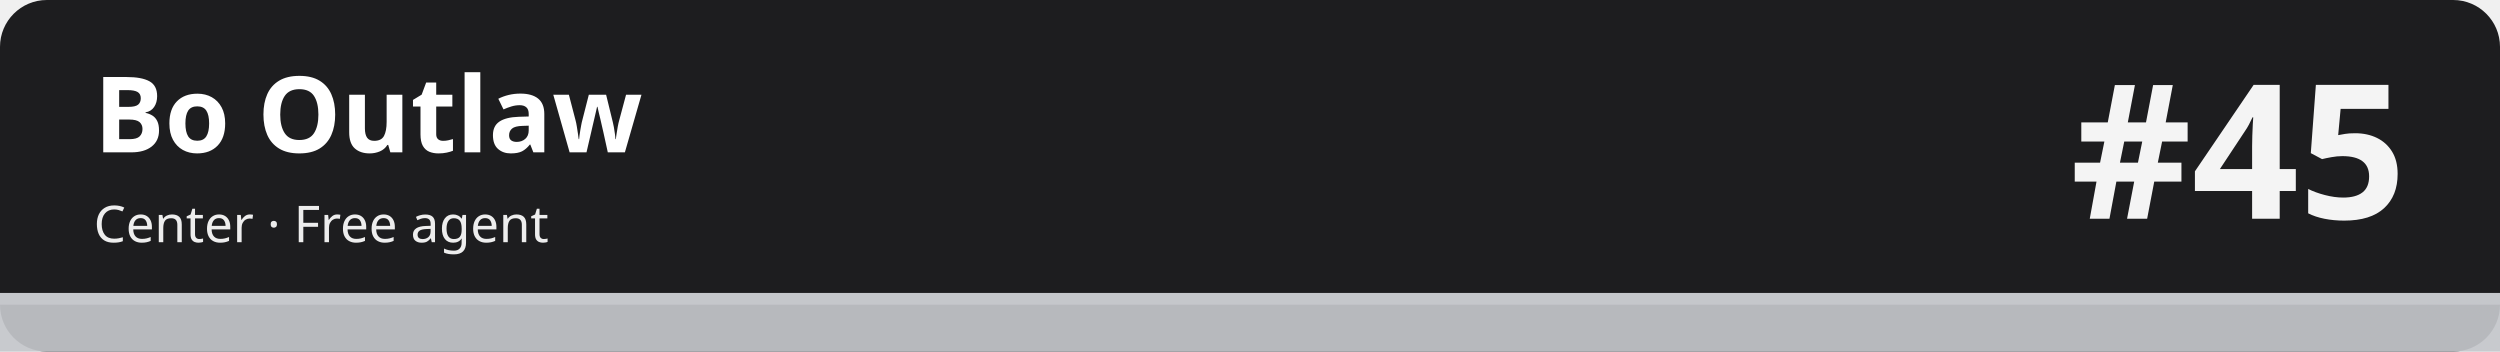
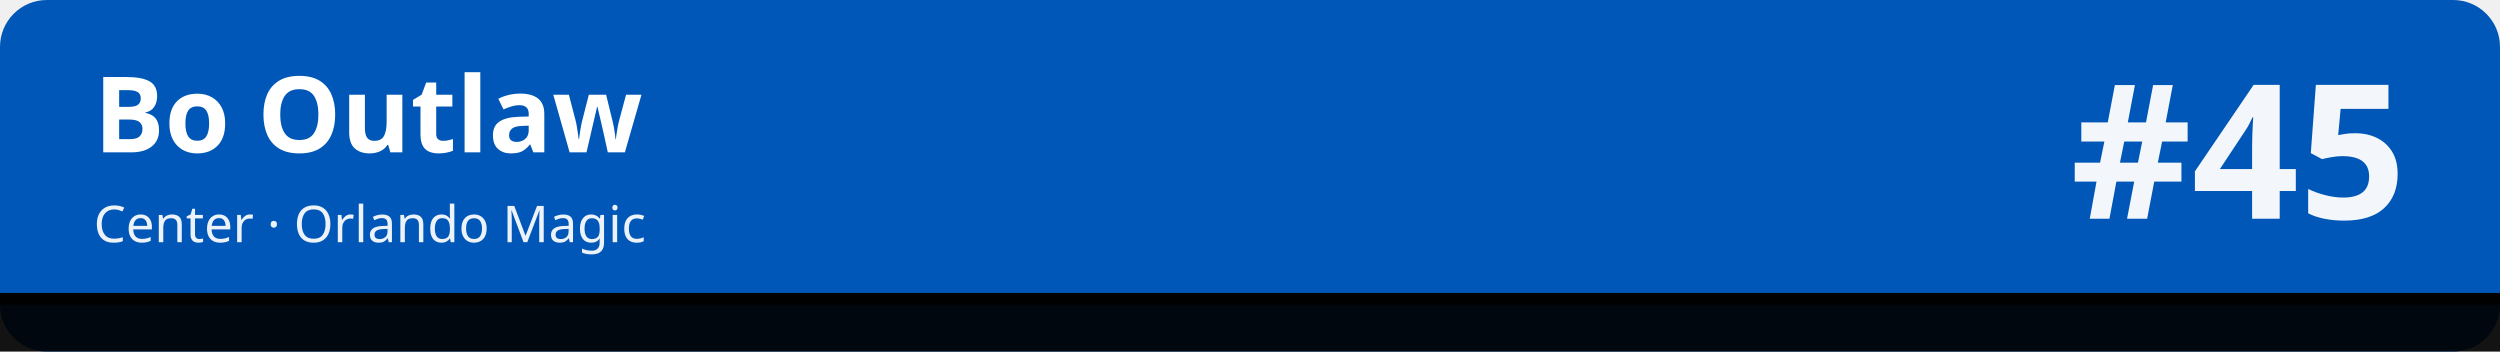
<svg xmlns="http://www.w3.org/2000/svg" width="1280" height="180" viewBox="0 0 1280 180" role="img" aria-labelledby="t d">
-   <rect width="1280" height="180" rx="24" fill="#1d1d1f" />
-   <rect x="0" y="150" width="1280" height="30" fill="#c5c7cb" fill-opacity=".92" />
-   <rect x="0" y="150" width="1280" height="6" fill="#c5c7cb" />
+   <rect width="1280" height="180" rx="24" fill="#0057b7" />
+   <rect x="0" y="150" width="1280" height="30" fill="#010101" fill-opacity=".92" />
+   <rect x="0" y="150" width="1280" height="6" fill="#010101" />
  <text x="48" y="78" font-family="sans-serif" font-size="54" font-weight="700" fill="#ffffff">Bo Outlaw</text>
-   <text x="48" y="124" font-family="sans-serif" font-size="26" fill="#ffffff" fill-opacity=".92">Center · Free agent</text>
+   <text x="48" y="124" font-family="sans-serif" font-size="26" fill="#ffffff" fill-opacity=".92">Center · Orlando Magic</text>
  <text x="1232" y="112" font-family="sans-serif" font-size="96" font-weight="800" fill="#ffffff" fill-opacity=".95" text-anchor="end">#45</text>
</svg>
